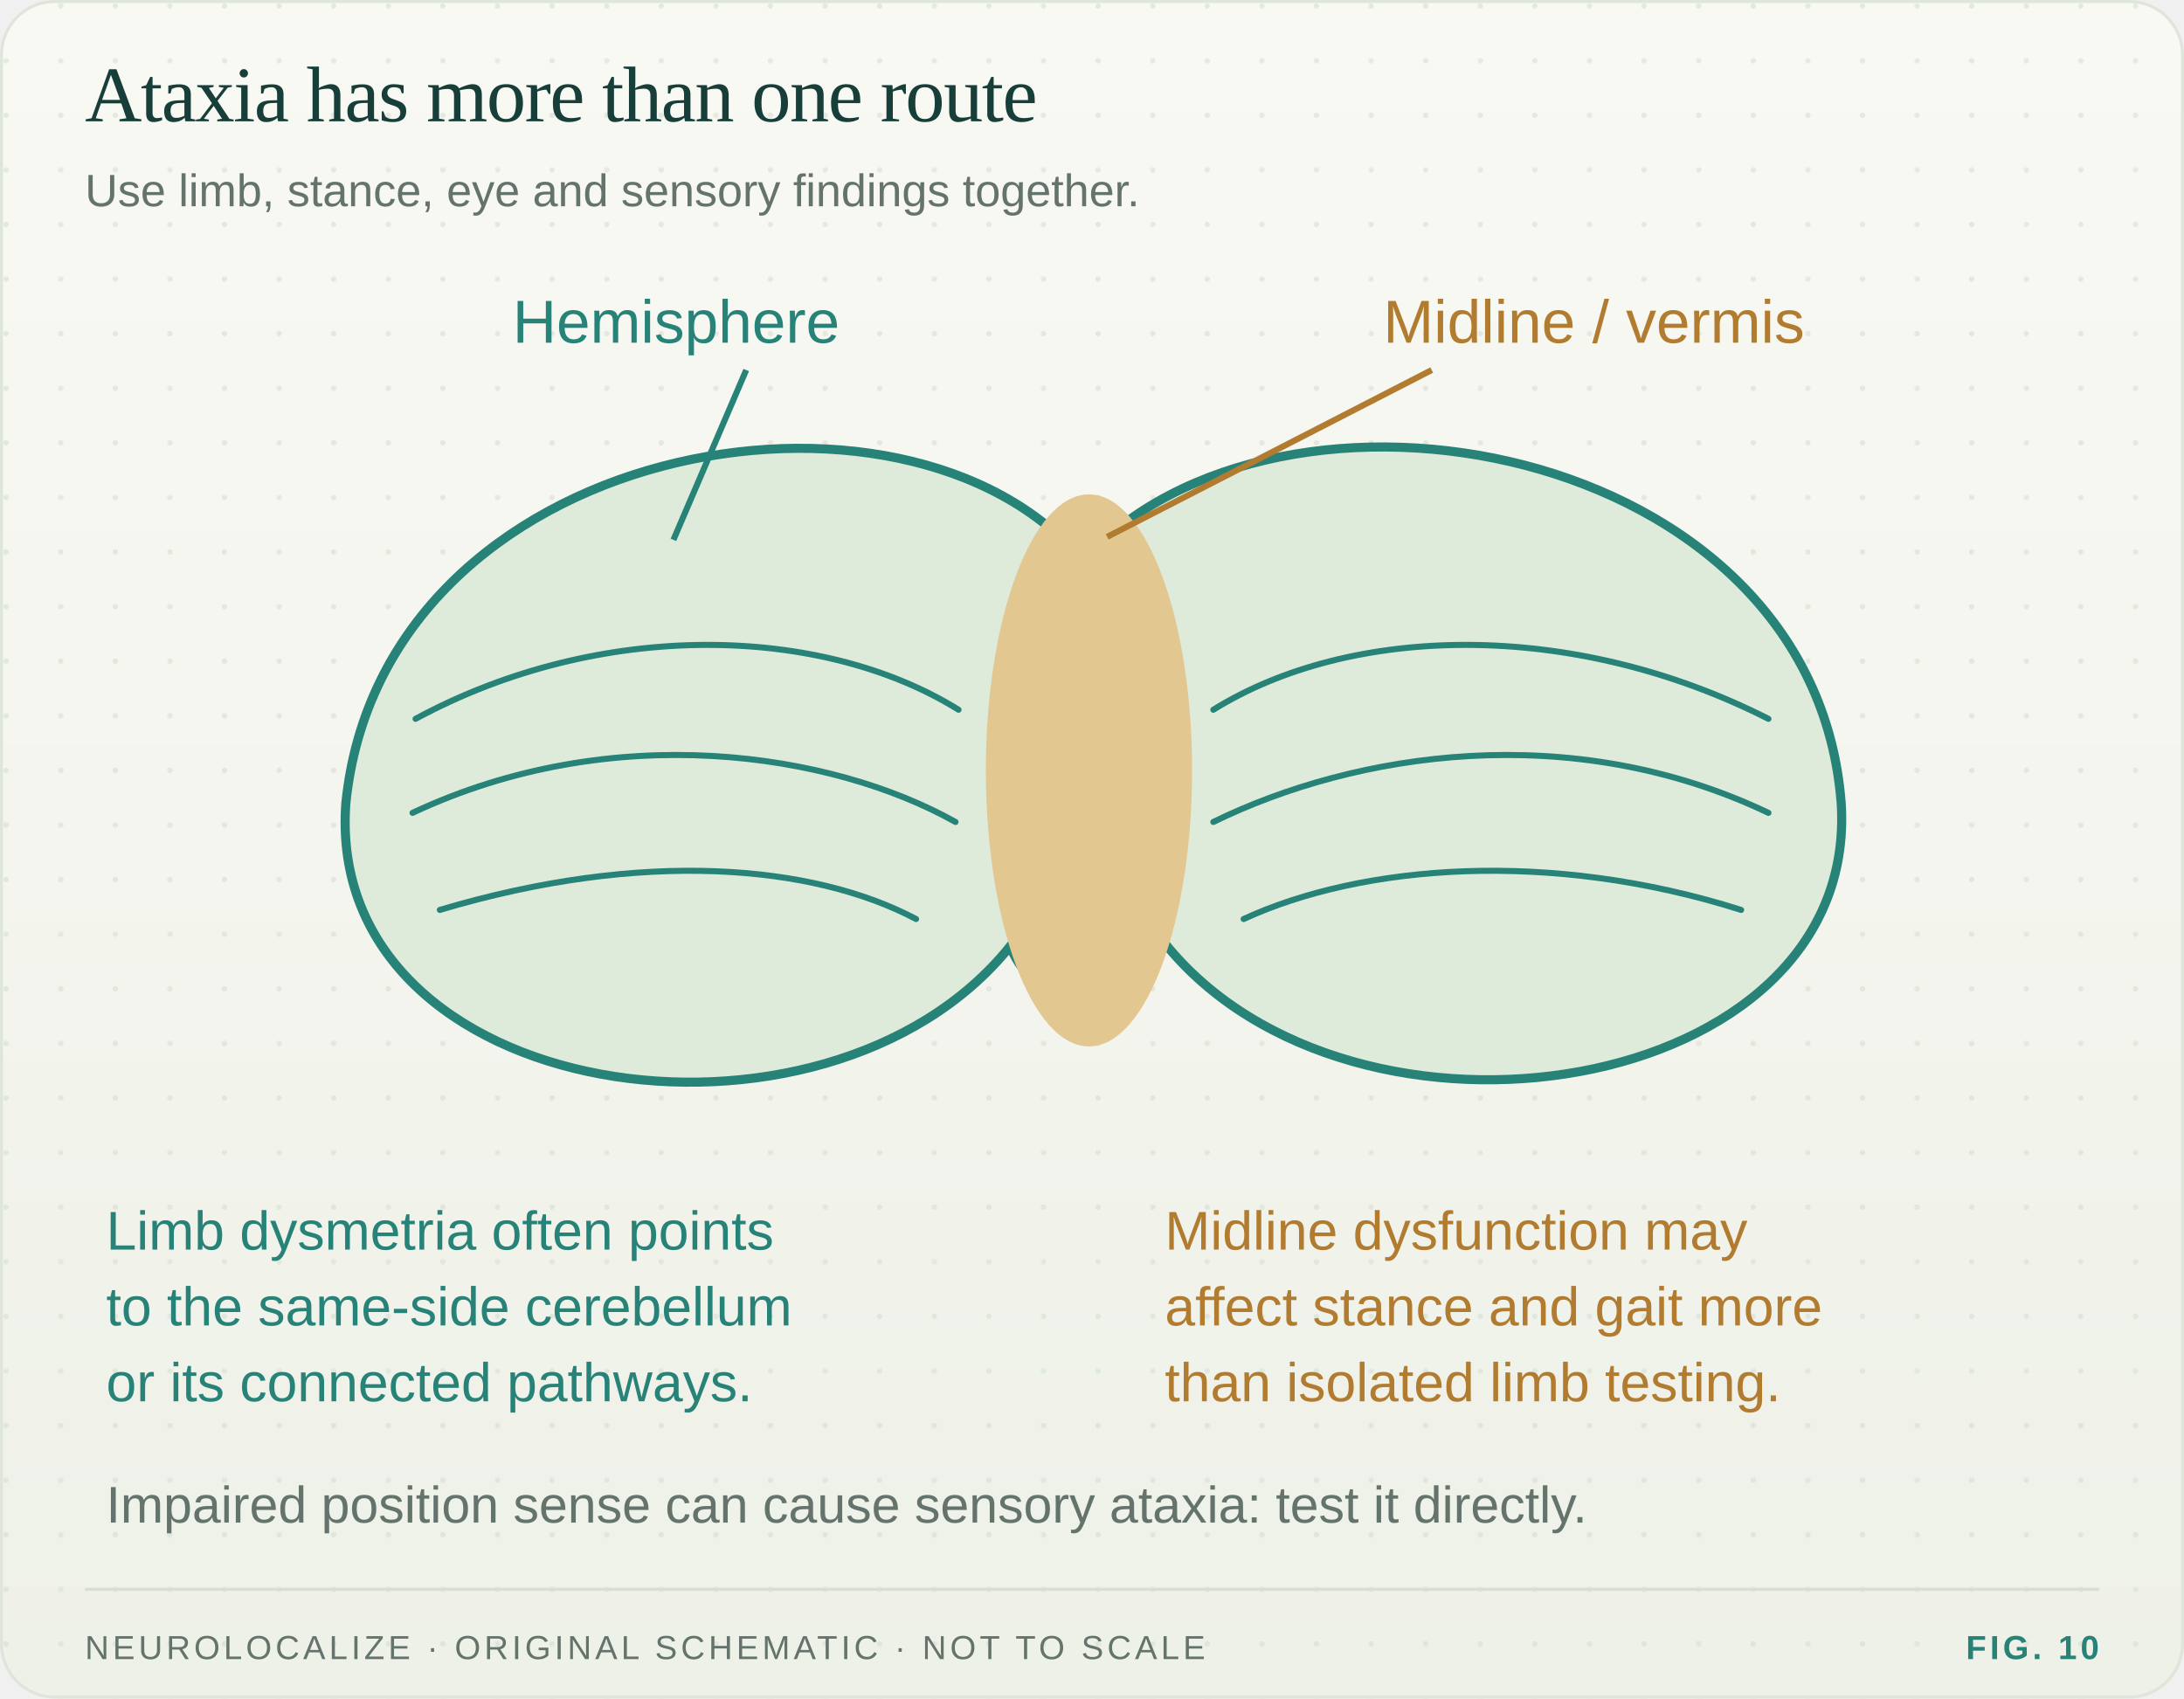
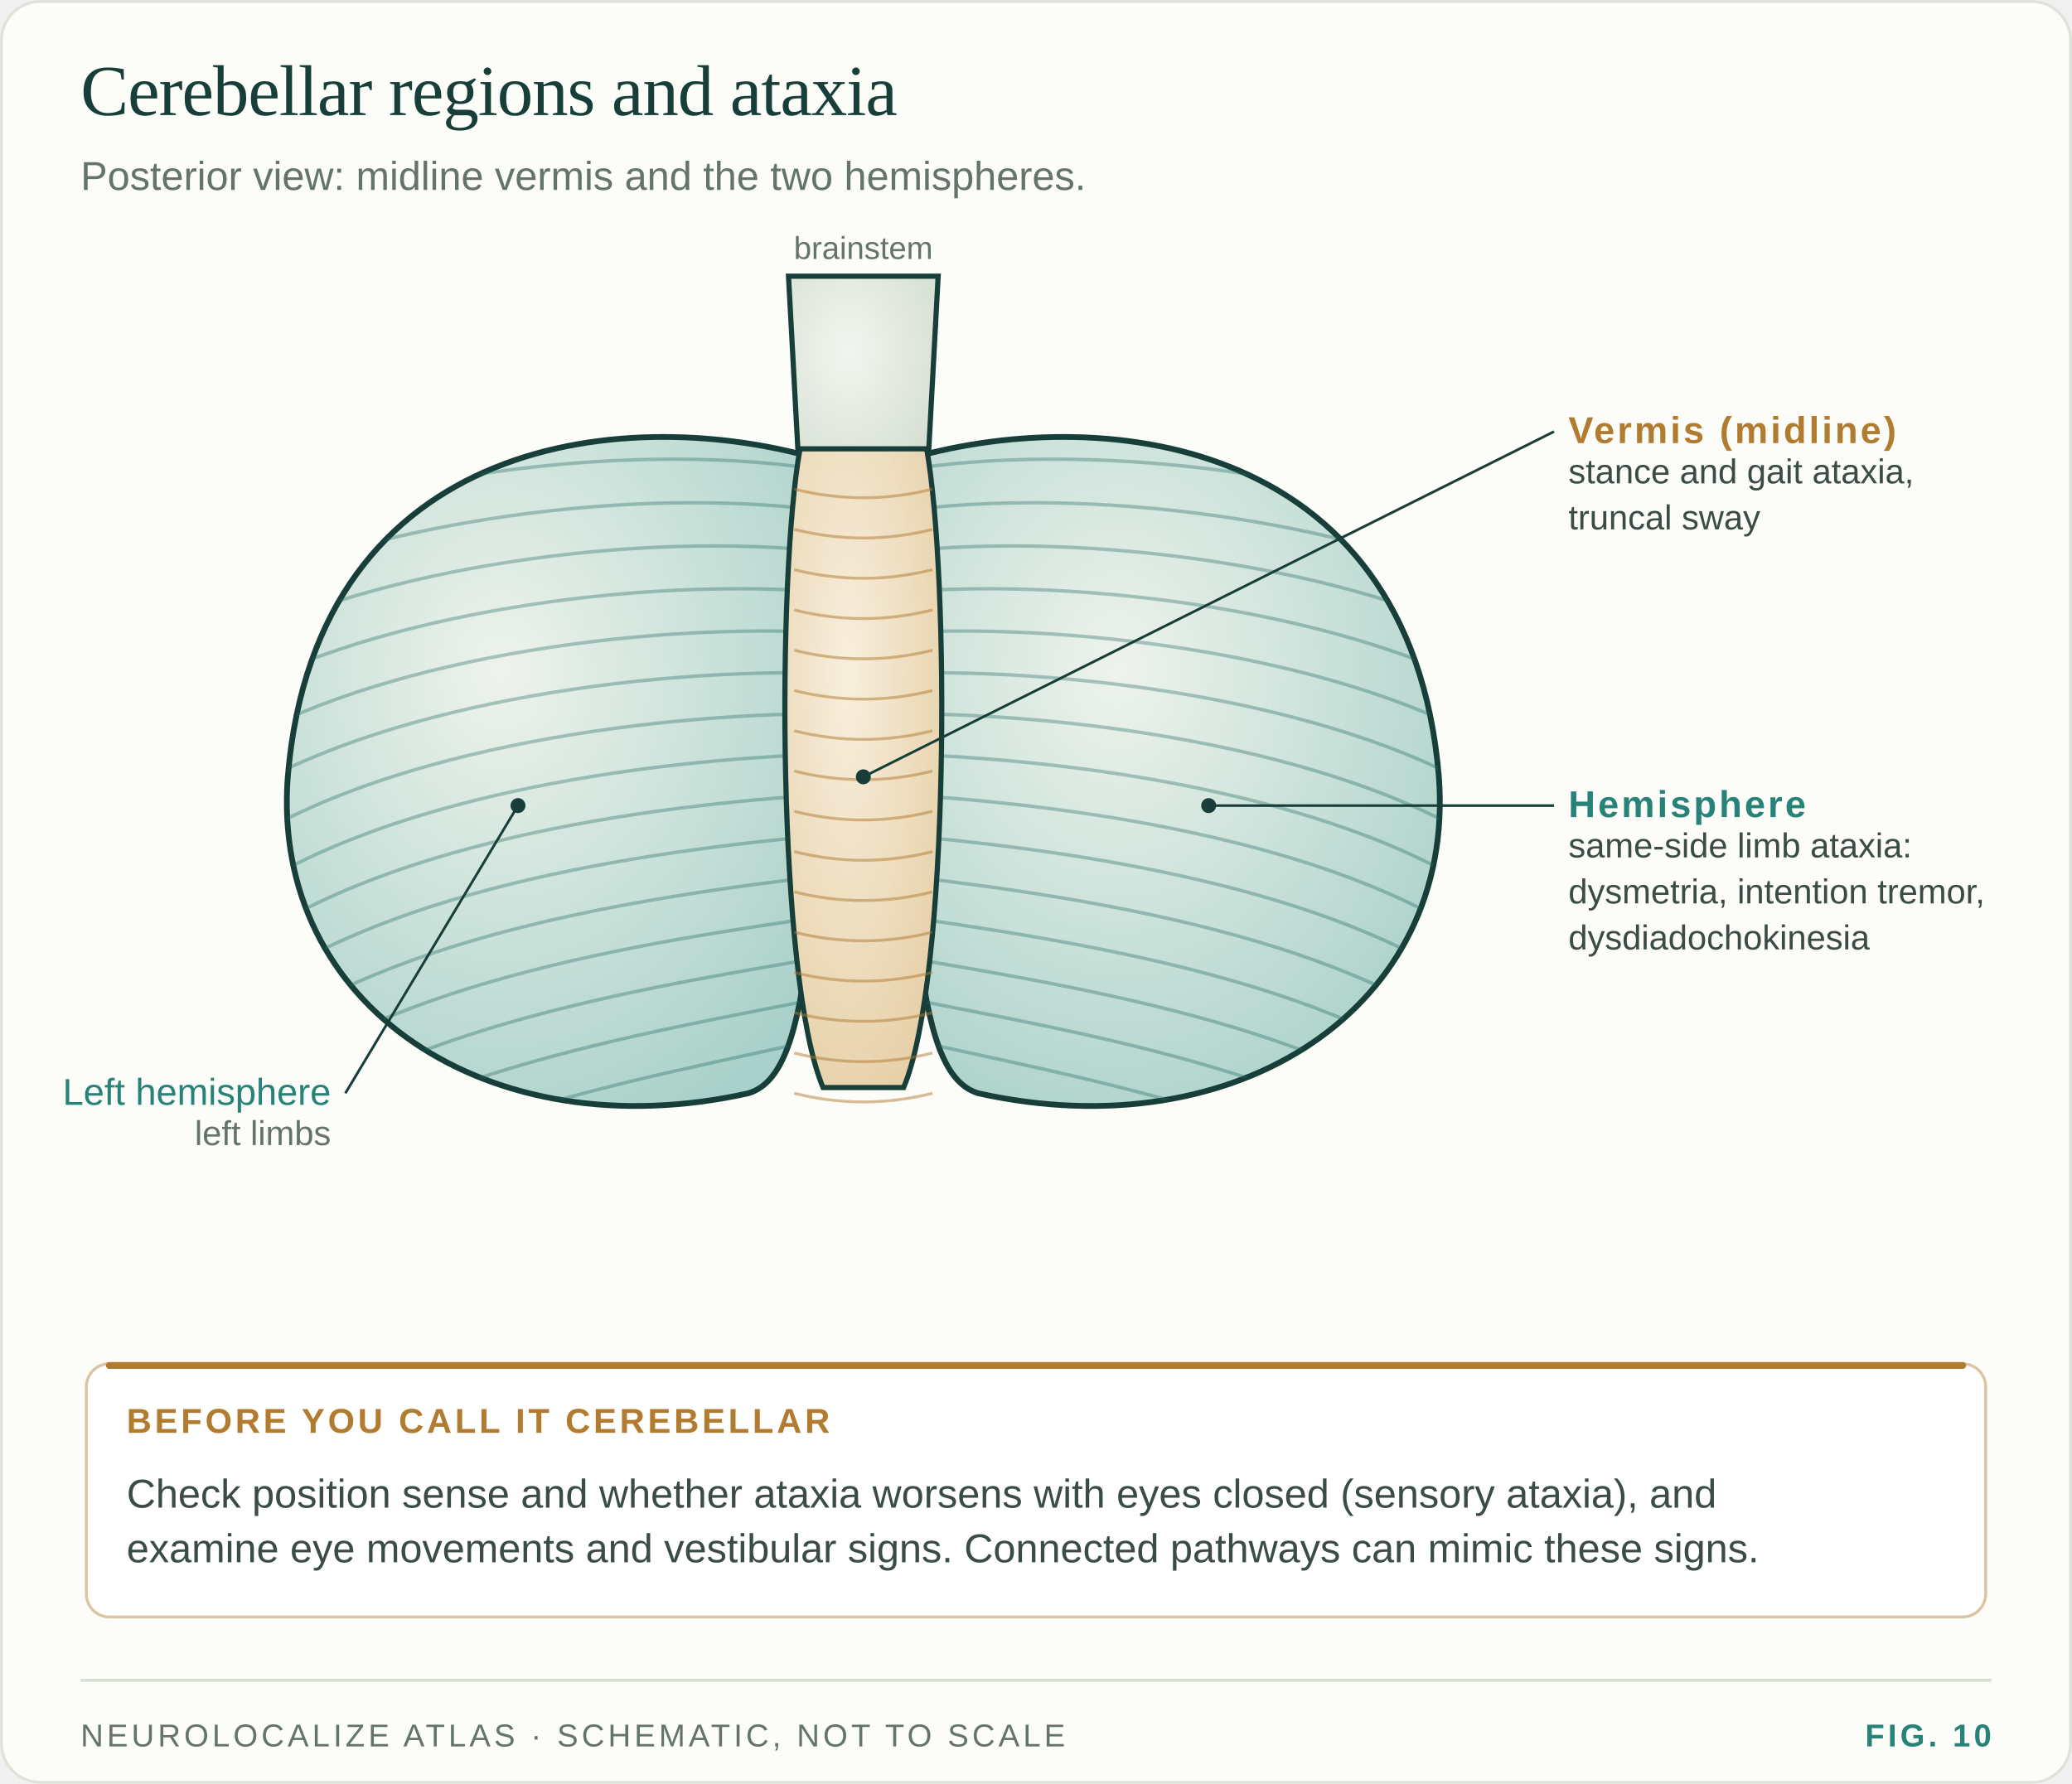
- <svg xmlns="http://www.w3.org/2000/svg" width="720" height="560" viewBox="0 0 720 560" role="img">
+ <svg xmlns="http://www.w3.org/2000/svg" width="720" height="620" viewBox="0 0 720 620" role="img">
  <defs>
-     <radialGradient id="tissue" cx=".4" cy=".35" r=".75">
-       <stop offset="0" stop-color="#f7f9f4" />
-       <stop offset="1" stop-color="#d9e4d4" />
-     </radialGradient>
    <linearGradient id="bg" x1="0" y1="0" x2="0" y2="1">
      <stop offset="0" stop-color="#f9f9f4" />
      <stop offset="1" stop-color="#eef1e8" />
    </linearGradient>
    <linearGradient id="card" x1="0" y1="0" x2="0" y2="1">
      <stop offset="0" stop-color="#ffffff" />
      <stop offset="1" stop-color="#f9faf6" />
    </linearGradient>
    <pattern id="dots" width="18" height="18" patternUnits="userSpaceOnUse">
      <circle cx="2" cy="2" r=".9" fill="#d3dbcf" />
    </pattern>
    <filter id="shadow" x="-10%" y="-10%" width="120%" height="130%">
      <feDropShadow dx="0" dy="2" stdDeviation="3" flood-color="#173e39" flood-opacity=".09" />
    </filter>
    <filter id="lift" x="-40%" y="-40%" width="180%" height="190%">
      <feDropShadow dx="0" dy="1.2" stdDeviation="1.4" flood-color="#173e39" flood-opacity=".22" />
    </filter>
-     <linearGradient id="g173e39" x1="0" y1="0" x2="0" y2="1">
-       <stop offset="0" stop-color="#4a6865" />
-       <stop offset="1" stop-color="#173e39" />
-     </linearGradient>
-     <linearGradient id="g278278" x1="0" y1="0" x2="0" y2="1">
-       <stop offset="0" stop-color="#579e96" />
-       <stop offset="1" stop-color="#257a70" />
-     </linearGradient>
-     <linearGradient id="g527da2" x1="0" y1="0" x2="0" y2="1">
-       <stop offset="0" stop-color="#789ab6" />
-       <stop offset="1" stop-color="#4b7595" />
-     </linearGradient>
-     <linearGradient id="ga34040" x1="0" y1="0" x2="0" y2="1">
-       <stop offset="0" stop-color="#b76a6a" />
-       <stop offset="1" stop-color="#92403f" />
-     </linearGradient>
-     <linearGradient id="gb17b30" x1="0" y1="0" x2="0" y2="1">
-       <stop offset="0" stop-color="#c2985e" />
-       <stop offset="1" stop-color="#9f7431" />
-     </linearGradient>
-     <marker id="arrow" markerUnits="userSpaceOnUse" markerWidth="16" markerHeight="16" refX="11" refY="8" orient="auto">
-       <path d="M2 2.5L13 8L2 13.5L5 8Z" fill="#278278" />
-     </marker>
+     <radialGradient id="rf2f5efd3ddcf" cx=".4" cy=".35" r=".75">
+       <stop offset="0" stop-color="#f2f5ef" />
+       <stop offset="1" stop-color="#d3ddcf" />
+     </radialGradient>
+     <radialGradient id="reef3eca9d1c9" cx=".4" cy=".35" r=".75">
+       <stop offset="0" stop-color="#eef3ec" />
+       <stop offset="1" stop-color="#a9d1c9" />
+     </radialGradient>
+     <clipPath id="clip1">
+       <path d="M286 160C220 140 110 150 100 270C94 350 170 400 260 380C280 374 286 330 286 160Z" />
+     </clipPath>
+     <clipPath id="clip2">
+       <path d="M314 160C380 140 490 150 500 270C506 350 430 400 340 380C320 374 314 330 314 160Z" />
+     </clipPath>
+     <radialGradient id="rf8efdde6cfa6" cx=".4" cy=".35" r=".75">
+       <stop offset="0" stop-color="#f8efdd" />
+       <stop offset="1" stop-color="#e6cfa6" />
+     </radialGradient>
  </defs>
-   <rect width="720" height="560" rx="18" fill="url(#bg)" />
-   <rect width="720" height="560" rx="18" fill="url(#dots)" opacity=".55" />
-   <rect x=".5" y=".5" width="719" height="559" rx="17.5" fill="none" stroke="#dfe5da" />
+   <rect width="720" height="620" rx="14" fill="#fcfcf9" />
+   <rect x=".5" y=".5" width="719" height="619" rx="13.5" fill="none" stroke="#dde3d8" />
  <g font-family="Arial,Helvetica,sans-serif">
-     <text x="28" y="40" font-size="26" fill="#173e39" font-family="Georgia,'Times New Roman',serif" letter-spacing="-.4">Ataxia has more than one route</text>
-     <text x="28" y="68" font-size="15" fill="#64736c" text-anchor="start">Use limb, stance, eye and sensory findings together.</text>
-     <path d="M357 185C299 115 126 145 114 265C107 364 272 388 333 312C342 334 367 334 384 311C446 388 613 362 607 265C598 145 421 114 357 185Z" fill="#dfebda" stroke="#278278" stroke-width="3" />
-     <ellipse cx="359" cy="254" rx="34" ry="91" fill="#e3c791" />
-     <path d="M137 237C198 204 271 206 316 234" fill="none" stroke="#278278" stroke-width="2" stroke-linecap="round" stroke-linejoin="round" />
-     <path d="M136 268C202 237 274 248 315 271" fill="none" stroke="#278278" stroke-width="2" stroke-linecap="round" stroke-linejoin="round" />
-     <path d="M145 300C212 280 268 285 302 303" fill="none" stroke="#278278" stroke-width="2" stroke-linecap="round" stroke-linejoin="round" />
-     <path d="M400 234C445 206 518 204 583 237" fill="none" stroke="#278278" stroke-width="2" stroke-linecap="round" stroke-linejoin="round" />
-     <path d="M400 271C447 248 518 237 583 268" fill="none" stroke="#278278" stroke-width="2" stroke-linecap="round" stroke-linejoin="round" />
-     <path d="M410 303C449 285 511 280 574 300" fill="none" stroke="#278278" stroke-width="2" stroke-linecap="round" stroke-linejoin="round" />
-     <text x="169" y="113" font-size="20" fill="#278278" text-anchor="start">Hemisphere</text>
-     <path d="M246 122L222 178" fill="none" stroke="#278278" stroke-width="2" />
-     <text x="456" y="113" font-size="20" fill="#b17b30" text-anchor="start">Midline / vermis</text>
-     <path d="M472 122L365 177" fill="none" stroke="#b17b30" stroke-width="2" />
-     <text x="35" y="412" font-size="18" fill="#278278" text-anchor="start">Limb dysmetria often points</text>
-     <text x="35" y="437" font-size="18" fill="#278278" text-anchor="start">to the same-side cerebellum</text>
-     <text x="35" y="462" font-size="18" fill="#278278" text-anchor="start">or its connected pathways.</text>
-     <text x="384" y="412" font-size="18" fill="#b17b30" text-anchor="start">Midline dysfunction may</text>
-     <text x="384" y="437" font-size="18" fill="#b17b30" text-anchor="start">affect stance and gait more</text>
-     <text x="384" y="462" font-size="18" fill="#b17b30" text-anchor="start">than isolated limb testing.</text>
-     <text x="35" y="502" font-size="17" fill="#64736c" text-anchor="start">Impaired position sense can cause sensory ataxia: test it directly.</text>
-     <path d="M28 524L692 524" fill="none" stroke="#d6dfd3" stroke-width="1" />
-     <text x="28" y="547" font-size="11" fill="#64736c" letter-spacing="1.2">NEUROLOCALIZE  ·  ORIGINAL SCHEMATIC  ·  NOT TO SCALE</text>
-     <text x="692" y="547" font-size="11" fill="#278278" text-anchor="end" letter-spacing="1.2" font-weight="700">FIG. 10</text>
+     <text x="28" y="40" font-size="25" fill="#173e39" font-family="Georgia,'Times New Roman',serif" letter-spacing="-.3">Cerebellar regions and ataxia</text>
+     <text x="28" y="66" font-size="14" fill="#64736c" text-anchor="start">Posterior view: midline vermis and the two hemispheres.</text>
+     <path d="M274 96L278 170L322 170L326 96Z" fill="url(#rf2f5efd3ddcf)" stroke="#173e39" stroke-width="1.8" />
+     <text x="300" y="90" font-size="11" fill="#64736c" text-anchor="middle">brainstem</text>
+     <path d="M286 160C220 140 110 150 100 270C94 350 170 400 260 380C280 374 286 330 286 160Z" fill="url(#reef3eca9d1c9)" stroke="#173e39" stroke-width="2" />
+     <g clip-path="url(#clip1)" fill="none" stroke="#21675f" stroke-opacity=".35" stroke-width="1.2">
+       <path d="M290 150C220 136 130 150 80 170" />
+       <path d="M290 164C220 152 130 166 80 188" />
+       <path d="M290 178C220 168 130 182 80 206" />
+       <path d="M290 192C220 184 130 198 80 224" />
+       <path d="M290 206C220 200 130 214 80 242" />
+       <path d="M290 220C220 216 130 230 80 260" />
+       <path d="M290 234C220 232 130 246 80 278" />
+       <path d="M290 248C220 248 130 262 80 296" />
+       <path d="M290 262C220 264 130 278 80 314" />
+       <path d="M290 276C220 280 130 294 80 332" />
+       <path d="M290 290C220 296 130 310 80 350" />
+       <path d="M290 304C220 312 130 326 80 368" />
+       <path d="M290 318C220 328 130 342 80 386" />
+       <path d="M290 332C220 344 130 358 80 404" />
+       <path d="M290 346C220 360 130 374 80 422" />
+       <path d="M290 360C220 376 130 390 80 440" />
+     </g>
+     <path d="M314 160C380 140 490 150 500 270C506 350 430 400 340 380C320 374 314 330 314 160Z" fill="url(#reef3eca9d1c9)" stroke="#173e39" stroke-width="2" />
+     <g clip-path="url(#clip2)" fill="none" stroke="#21675f" stroke-opacity=".35" stroke-width="1.2">
+       <path d="M310 150C380 136 470 150 520 170" />
+       <path d="M310 164C380 152 470 166 520 188" />
+       <path d="M310 178C380 168 470 182 520 206" />
+       <path d="M310 192C380 184 470 198 520 224" />
+       <path d="M310 206C380 200 470 214 520 242" />
+       <path d="M310 220C380 216 470 230 520 260" />
+       <path d="M310 234C380 232 470 246 520 278" />
+       <path d="M310 248C380 248 470 262 520 296" />
+       <path d="M310 262C380 264 470 278 520 314" />
+       <path d="M310 276C380 280 470 294 520 332" />
+       <path d="M310 290C380 296 470 310 520 350" />
+       <path d="M310 304C380 312 470 326 520 368" />
+       <path d="M310 318C380 328 470 342 520 386" />
+       <path d="M310 332C380 344 470 358 520 404" />
+       <path d="M310 346C380 360 470 374 520 422" />
+       <path d="M310 360C380 376 470 390 520 440" />
+     </g>
+     <path d="M278 156C270 200 270 340 286 378L314 378C330 340 330 200 322 156Z" fill="url(#rf8efdde6cfa6)" stroke="#173e39" stroke-width="1.8" />
+     <path d="M276 170Q300 176 324 170" fill="none" stroke="#b17b30" stroke-opacity=".5" />
+     <path d="M276 184Q300 190 324 184" fill="none" stroke="#b17b30" stroke-opacity=".5" />
+     <path d="M276 198Q300 204 324 198" fill="none" stroke="#b17b30" stroke-opacity=".5" />
+     <path d="M276 212Q300 218 324 212" fill="none" stroke="#b17b30" stroke-opacity=".5" />
+     <path d="M276 226Q300 232 324 226" fill="none" stroke="#b17b30" stroke-opacity=".5" />
+     <path d="M276 240Q300 246 324 240" fill="none" stroke="#b17b30" stroke-opacity=".5" />
+     <path d="M276 254Q300 260 324 254" fill="none" stroke="#b17b30" stroke-opacity=".5" />
+     <path d="M276 268Q300 274 324 268" fill="none" stroke="#b17b30" stroke-opacity=".5" />
+     <path d="M276 282Q300 288 324 282" fill="none" stroke="#b17b30" stroke-opacity=".5" />
+     <path d="M276 296Q300 302 324 296" fill="none" stroke="#b17b30" stroke-opacity=".5" />
+     <path d="M276 310Q300 316 324 310" fill="none" stroke="#b17b30" stroke-opacity=".5" />
+     <path d="M276 324Q300 330 324 324" fill="none" stroke="#b17b30" stroke-opacity=".5" />
+     <path d="M276 338Q300 344 324 338" fill="none" stroke="#b17b30" stroke-opacity=".5" />
+     <path d="M276 352Q300 358 324 352" fill="none" stroke="#b17b30" stroke-opacity=".5" />
+     <path d="M276 366Q300 372 324 366" fill="none" stroke="#b17b30" stroke-opacity=".5" />
+     <path d="M276 380Q300 386 324 380" fill="none" stroke="#b17b30" stroke-opacity=".5" />
+     <circle cx="300" cy="270" r="2.6" fill="#173e39" />
+     <path d="M300 270L540 150" stroke="#173e39" stroke-width=".9" fill="none" />
+     <text x="545" y="154" font-size="13" fill="#b17b30" text-anchor="start" font-weight="700" letter-spacing=".9">Vermis (midline)</text>
+     <text x="545" y="168" font-size="12" fill="#3b4c46" text-anchor="start">stance and gait ataxia,</text>
+     <text x="545" y="184" font-size="12" fill="#3b4c46" text-anchor="start">truncal sway</text>
+     <circle cx="420" cy="280" r="2.6" fill="#173e39" />
+     <path d="M420 280L540 280" stroke="#173e39" stroke-width=".9" fill="none" />
+     <text x="545" y="284" font-size="13" fill="#278278" text-anchor="start" font-weight="700" letter-spacing=".9">Hemisphere</text>
+     <text x="545" y="298" font-size="12" fill="#3b4c46" text-anchor="start">same-side limb ataxia:</text>
+     <text x="545" y="314" font-size="12" fill="#3b4c46" text-anchor="start">dysmetria, intention tremor,</text>
+     <text x="545" y="330" font-size="12" fill="#3b4c46" text-anchor="start">dysdiadochokinesia</text>
+     <circle cx="180" cy="280" r="2.6" fill="#173e39" />
+     <path d="M180 280L120 380" stroke="#173e39" stroke-width=".9" fill="none" />
+     <text x="115" y="384" font-size="13" fill="#278278" text-anchor="end">Left hemisphere</text>
+     <text x="115" y="398" font-size="12" fill="#64736c" text-anchor="end">left limbs</text>
+     <rect x="30" y="474" width="660" height="88" rx="8" fill="#ffffff" stroke="#dcc4a2" stroke-width="1" />
+     <path d="M38 474.6L682 474.6" stroke="#b17b30" stroke-width="2.4" stroke-linecap="round" />
+     <text x="44" y="498" font-size="12" fill="#b17b30" font-weight="700" letter-spacing="1.1">BEFORE YOU CALL IT CEREBELLAR</text>
+     <text x="44" y="524" font-size="14" fill="#3b4c46" text-anchor="start">Check position sense and whether ataxia worsens with eyes closed (sensory ataxia), and</text>
+     <text x="44" y="543" font-size="14" fill="#3b4c46" text-anchor="start">examine eye movements and vestibular signs. Connected pathways can mimic these signs.</text>
+     <path d="M28 584L692 584" fill="none" stroke="#d6dfd3" stroke-width="1" />
+     <text x="28" y="607" font-size="11" fill="#64736c" letter-spacing="1.2">NEUROLOCALIZE ATLAS  ·  SCHEMATIC, NOT TO SCALE</text>
+     <text x="692" y="607" font-size="11" fill="#278278" text-anchor="end" letter-spacing="1.2" font-weight="700">FIG. 10</text>
  </g>
</svg>
